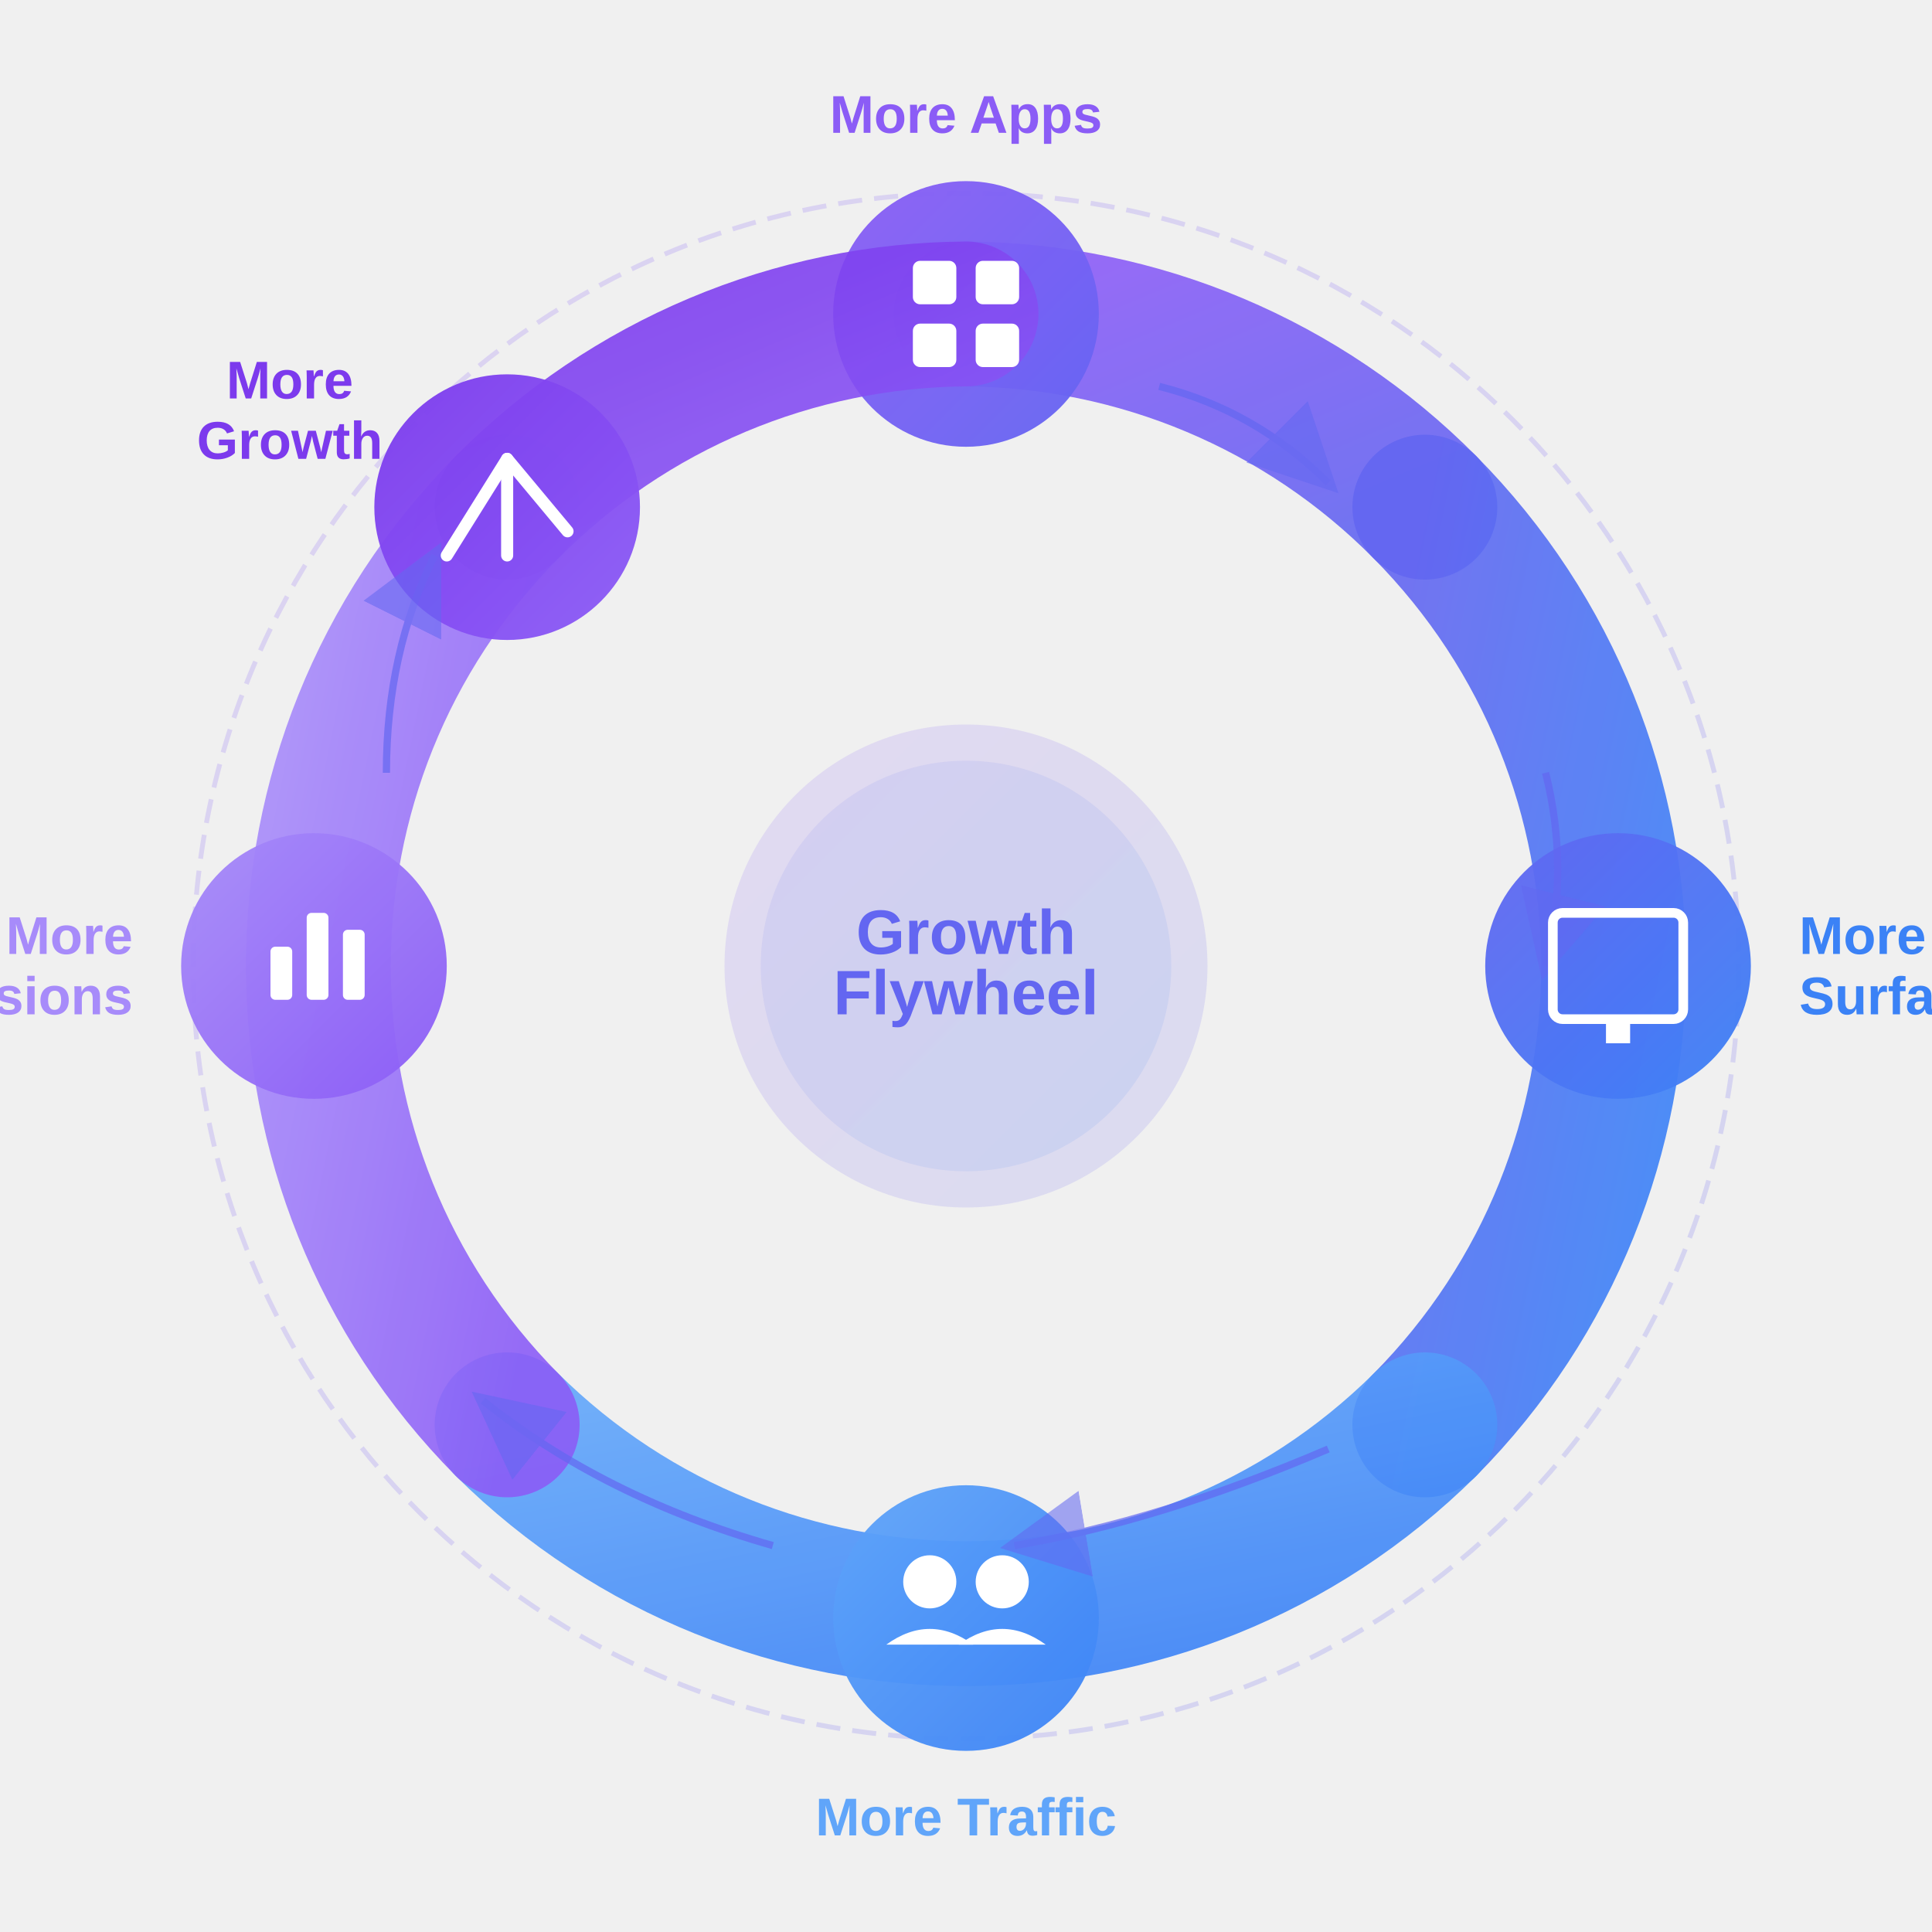
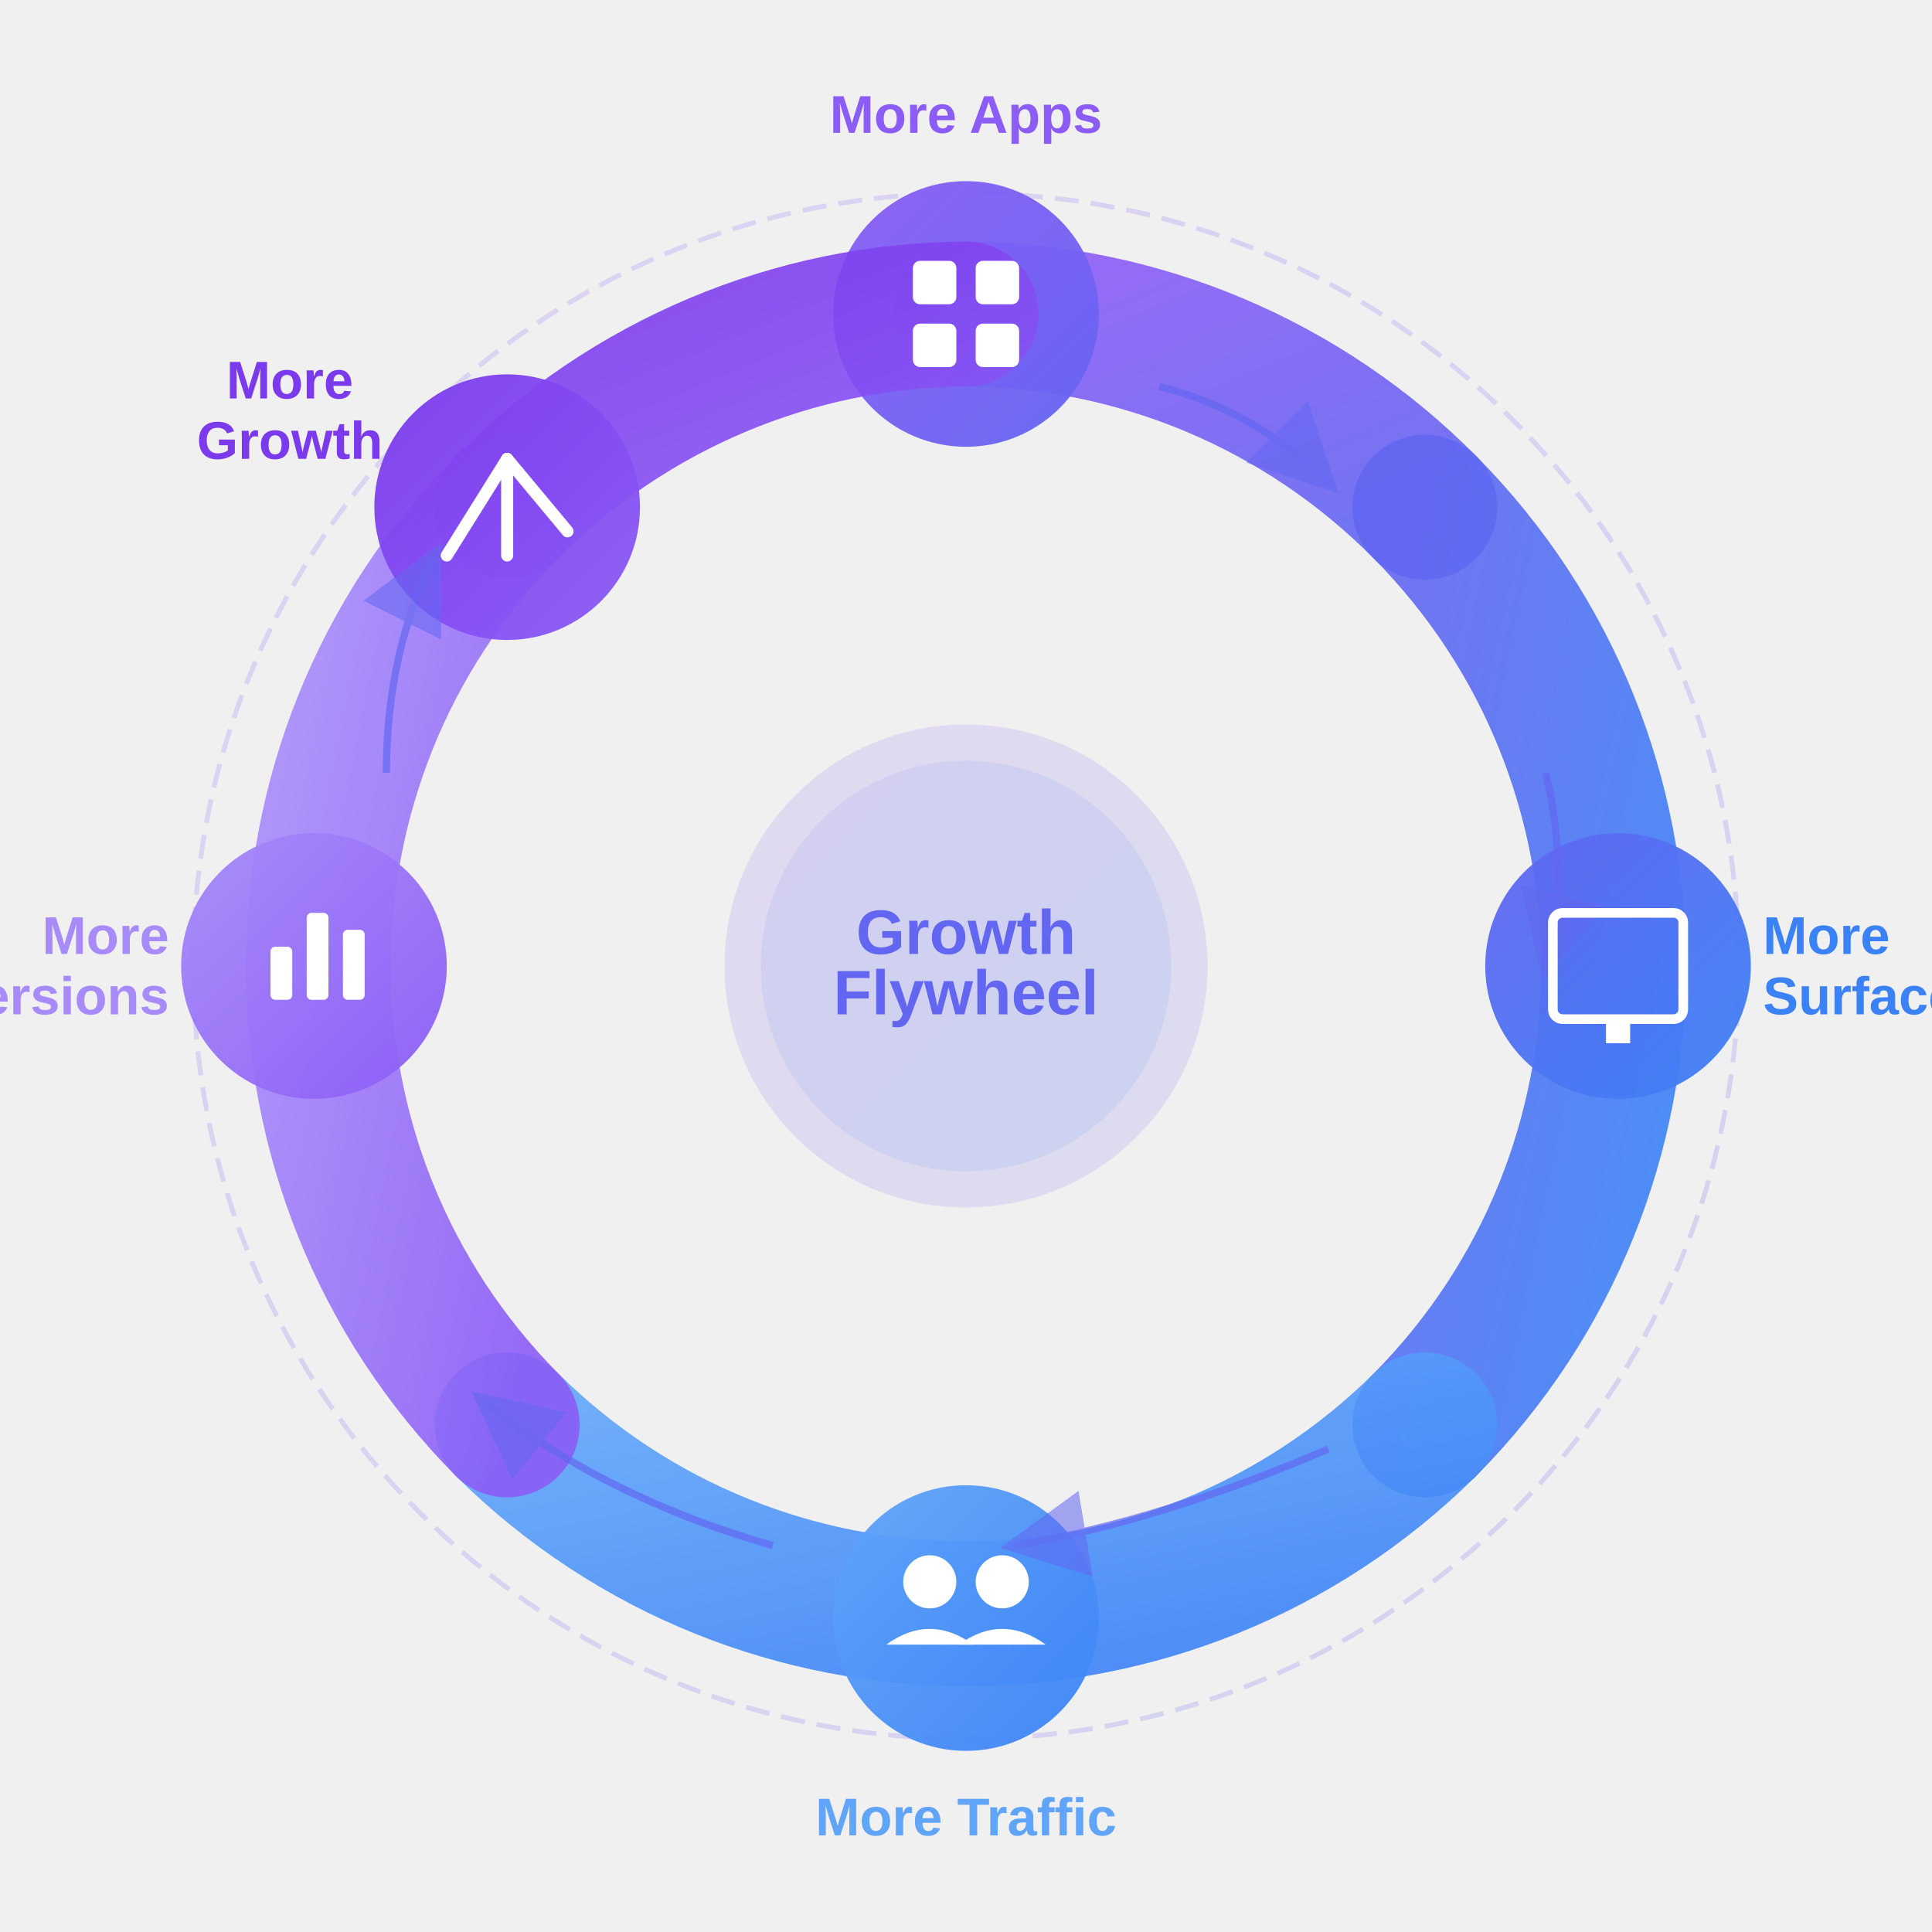
<svg xmlns="http://www.w3.org/2000/svg" viewBox="0 0 800 800" preserveAspectRatio="xMidYMid meet" width="100%" height="100%">
  <defs>
    <linearGradient id="purpleGrad" x1="0%" y1="0%" x2="100%" y2="100%">
      <stop offset="0%" style="stop-color:#8b5cf6;stop-opacity:1" />
      <stop offset="100%" style="stop-color:#6366f1;stop-opacity:1" />
    </linearGradient>
    <linearGradient id="blueGrad" x1="0%" y1="0%" x2="100%" y2="100%">
      <stop offset="0%" style="stop-color:#6366f1;stop-opacity:1" />
      <stop offset="100%" style="stop-color:#3b82f6;stop-opacity:1" />
    </linearGradient>
    <linearGradient id="lightPurpleGrad" x1="0%" y1="0%" x2="100%" y2="100%">
      <stop offset="0%" style="stop-color:#a78bfa;stop-opacity:1" />
      <stop offset="100%" style="stop-color:#8b5cf6;stop-opacity:1" />
    </linearGradient>
    <linearGradient id="lightBlueGrad" x1="0%" y1="0%" x2="100%" y2="100%">
      <stop offset="0%" style="stop-color:#60a5fa;stop-opacity:1" />
      <stop offset="100%" style="stop-color:#3b82f6;stop-opacity:1" />
    </linearGradient>
    <linearGradient id="violetGrad" x1="0%" y1="0%" x2="100%" y2="100%">
      <stop offset="0%" style="stop-color:#7c3aed;stop-opacity:1" />
      <stop offset="100%" style="stop-color:#8b5cf6;stop-opacity:1" />
    </linearGradient>
    <marker id="arrowMarker" markerWidth="12" markerHeight="12" refX="10" refY="6" orient="auto">
      <path d="M 0 0 L 12 6 L 0 12 z" fill="#6366f1" opacity="0.8" />
    </marker>
  </defs>
  <style>
    @keyframes rotate {
      from { transform: rotate(0deg); }
      to { transform: rotate(360deg); }
    }
    
    @keyframes pulse {
      0%, 100% { opacity: 0.8; }
      50% { opacity: 1; }
    }
    
    @keyframes segmentPulse {
      0%, 100% { opacity: 0.9; transform: scale(1); }
      50% { opacity: 1; transform: scale(1.02); }
    }
    
    .rotating-ring { 
      animation: rotate 30s linear infinite;
      transform-origin: 400px 400px;
    }
    
    .arrow-flow { animation: pulse 2s ease-in-out infinite; }
    
    .segment-animate {
      animation: segmentPulse 4s ease-in-out infinite;
      transform-origin: center;
    }
  </style>
  <circle class="rotating-ring" cx="400" cy="400" r="320" fill="none" stroke="url(#purpleGrad)" stroke-width="2" opacity="0.2" stroke-dasharray="10 5" />
  <g id="segment1">
    <path class="segment-animate" d="M 400 130 A 270 270 0 0 1 590 210" fill="none" stroke="url(#purpleGrad)" stroke-width="60" opacity="0.9" stroke-linecap="round" style="animation-delay: 0s;" />
    <circle cx="400" cy="130" r="55" fill="url(#purpleGrad)" opacity="0.95" />
  </g>
  <g id="segment2">
    <path class="segment-animate" d="M 590 210 A 270 270 0 0 1 590 590" fill="none" stroke="url(#blueGrad)" stroke-width="60" opacity="0.9" stroke-linecap="round" style="animation-delay: 0.8s;" />
    <circle cx="670" cy="400" r="55" fill="url(#blueGrad)" opacity="0.95" />
  </g>
  <g id="segment3">
    <path class="segment-animate" d="M 590 590 A 270 270 0 0 1 210 590" fill="none" stroke="url(#lightBlueGrad)" stroke-width="60" opacity="0.9" stroke-linecap="round" style="animation-delay: 1.6s;" />
    <circle cx="400" cy="670" r="55" fill="url(#lightBlueGrad)" opacity="0.95" />
  </g>
  <g id="segment4">
    <path class="segment-animate" d="M 210 590 A 270 270 0 0 1 210 210" fill="none" stroke="url(#lightPurpleGrad)" stroke-width="60" opacity="0.9" stroke-linecap="round" style="animation-delay: 2.4s;" />
    <circle cx="130" cy="400" r="55" fill="url(#lightPurpleGrad)" opacity="0.95" />
  </g>
  <g id="segment5">
    <path class="segment-animate" d="M 210 210 A 270 270 0 0 1 400 130" fill="none" stroke="url(#violetGrad)" stroke-width="60" opacity="0.9" stroke-linecap="round" style="animation-delay: 3.2s;" />
    <circle cx="210" cy="210" r="55" fill="url(#violetGrad)" opacity="0.95" />
  </g>
  <g class="arrow-flow">
    <path d="M 480 160 Q 520 170 550 200" fill="none" stroke="#6366f1" stroke-width="3" marker-end="url(#arrowMarker)" opacity="0.7" />
    <path d="M 640 320 Q 650 360 640 400" fill="none" stroke="#6366f1" stroke-width="3" marker-end="url(#arrowMarker)" opacity="0.7" />
    <path d="M 550 600 Q 480 630 420 640" fill="none" stroke="#6366f1" stroke-width="3" marker-end="url(#arrowMarker)" opacity="0.7" />
    <path d="M 320 640 Q 250 620 200 580" fill="none" stroke="#6366f1" stroke-width="3" marker-end="url(#arrowMarker)" opacity="0.7" />
    <path d="M 160 320 Q 160 270 180 230" fill="none" stroke="#6366f1" stroke-width="3" marker-end="url(#arrowMarker)" opacity="0.7" />
  </g>
  <g id="labels">
    <text x="400" y="55" font-family="Arial, sans-serif" font-size="22" font-weight="700" fill="#8b5cf6" text-anchor="middle">More Apps</text>
-     <text x="745" y="395" font-family="Arial, sans-serif" font-size="22" font-weight="700" fill="#3b82f6" text-anchor="start">More</text>
-     <text x="745" y="420" font-family="Arial, sans-serif" font-size="22" font-weight="700" fill="#3b82f6" text-anchor="start">Surfaces</text>
+     <text x="730" y="395" font-family="Arial, sans-serif" font-size="22" font-weight="700" fill="#3b82f6" text-anchor="start">More</text>
+     <text x="730" y="420" font-family="Arial, sans-serif" font-size="22" font-weight="700" fill="#3b82f6" text-anchor="start">Surfaces</text>
    <text x="400" y="760" font-family="Arial, sans-serif" font-size="22" font-weight="700" fill="#60a5fa" text-anchor="middle">More Traffic</text>
-     <text x="55" y="395" font-family="Arial, sans-serif" font-size="22" font-weight="700" fill="#a78bfa" text-anchor="end">More</text>
-     <text x="55" y="420" font-family="Arial, sans-serif" font-size="22" font-weight="700" fill="#a78bfa" text-anchor="end">Conversions</text>
+     <text x="70" y="395" font-family="Arial, sans-serif" font-size="22" font-weight="700" fill="#a78bfa" text-anchor="end">More</text>
+     <text x="70" y="420" font-family="Arial, sans-serif" font-size="22" font-weight="700" fill="#a78bfa" text-anchor="end">Conversions</text>
    <text x="120" y="165" font-family="Arial, sans-serif" font-size="22" font-weight="700" fill="#7c3aed" text-anchor="middle">More</text>
    <text x="120" y="190" font-family="Arial, sans-serif" font-size="22" font-weight="700" fill="#7c3aed" text-anchor="middle">Growth</text>
  </g>
  <circle cx="400" cy="400" r="100" fill="url(#purpleGrad)" opacity="0.15" />
  <circle cx="400" cy="400" r="85" fill="url(#blueGrad)" opacity="0.1" />
  <text x="400" y="395" font-family="Arial, sans-serif" font-size="26" font-weight="700" fill="#6366f1" text-anchor="middle">Growth</text>
  <text x="400" y="420" font-family="Arial, sans-serif" font-size="26" font-weight="700" fill="#6366f1" text-anchor="middle">Flywheel</text>
  <g id="icons-front">
    <rect x="378" y="108" width="18" height="18" rx="3" fill="white" opacity="1" />
    <rect x="404" y="108" width="18" height="18" rx="3" fill="white" opacity="1" />
    <rect x="378" y="134" width="18" height="18" rx="3" fill="white" opacity="1" />
    <rect x="404" y="134" width="18" height="18" rx="3" fill="white" opacity="1" />
    <rect x="643" y="378" width="54" height="44" rx="4" fill="none" stroke="white" stroke-width="4" opacity="1" />
    <rect x="665" y="424" width="10" height="8" fill="white" opacity="1" />
    <circle cx="385" cy="655" r="11" fill="white" opacity="1" />
    <path d="M 367 681 Q 385 668 403 681" fill="white" opacity="1" />
    <circle cx="415" cy="655" r="11" fill="white" opacity="1" />
    <path d="M 397 681 Q 415 668 433 681" fill="white" opacity="1" />
    <rect x="112" y="392" width="9" height="22" fill="white" rx="2" opacity="1" />
    <rect x="127" y="378" width="9" height="36" fill="white" rx="2" opacity="1" />
    <rect x="142" y="385" width="9" height="29" fill="white" rx="2" opacity="1" />
    <path d="M 185 230 L 210 190 L 235 220" fill="none" stroke="white" stroke-width="5" stroke-linecap="round" stroke-linejoin="round" opacity="1" />
    <line x1="210" y1="190" x2="210" y2="230" stroke="white" stroke-width="5" stroke-linecap="round" opacity="1" />
  </g>
</svg>
